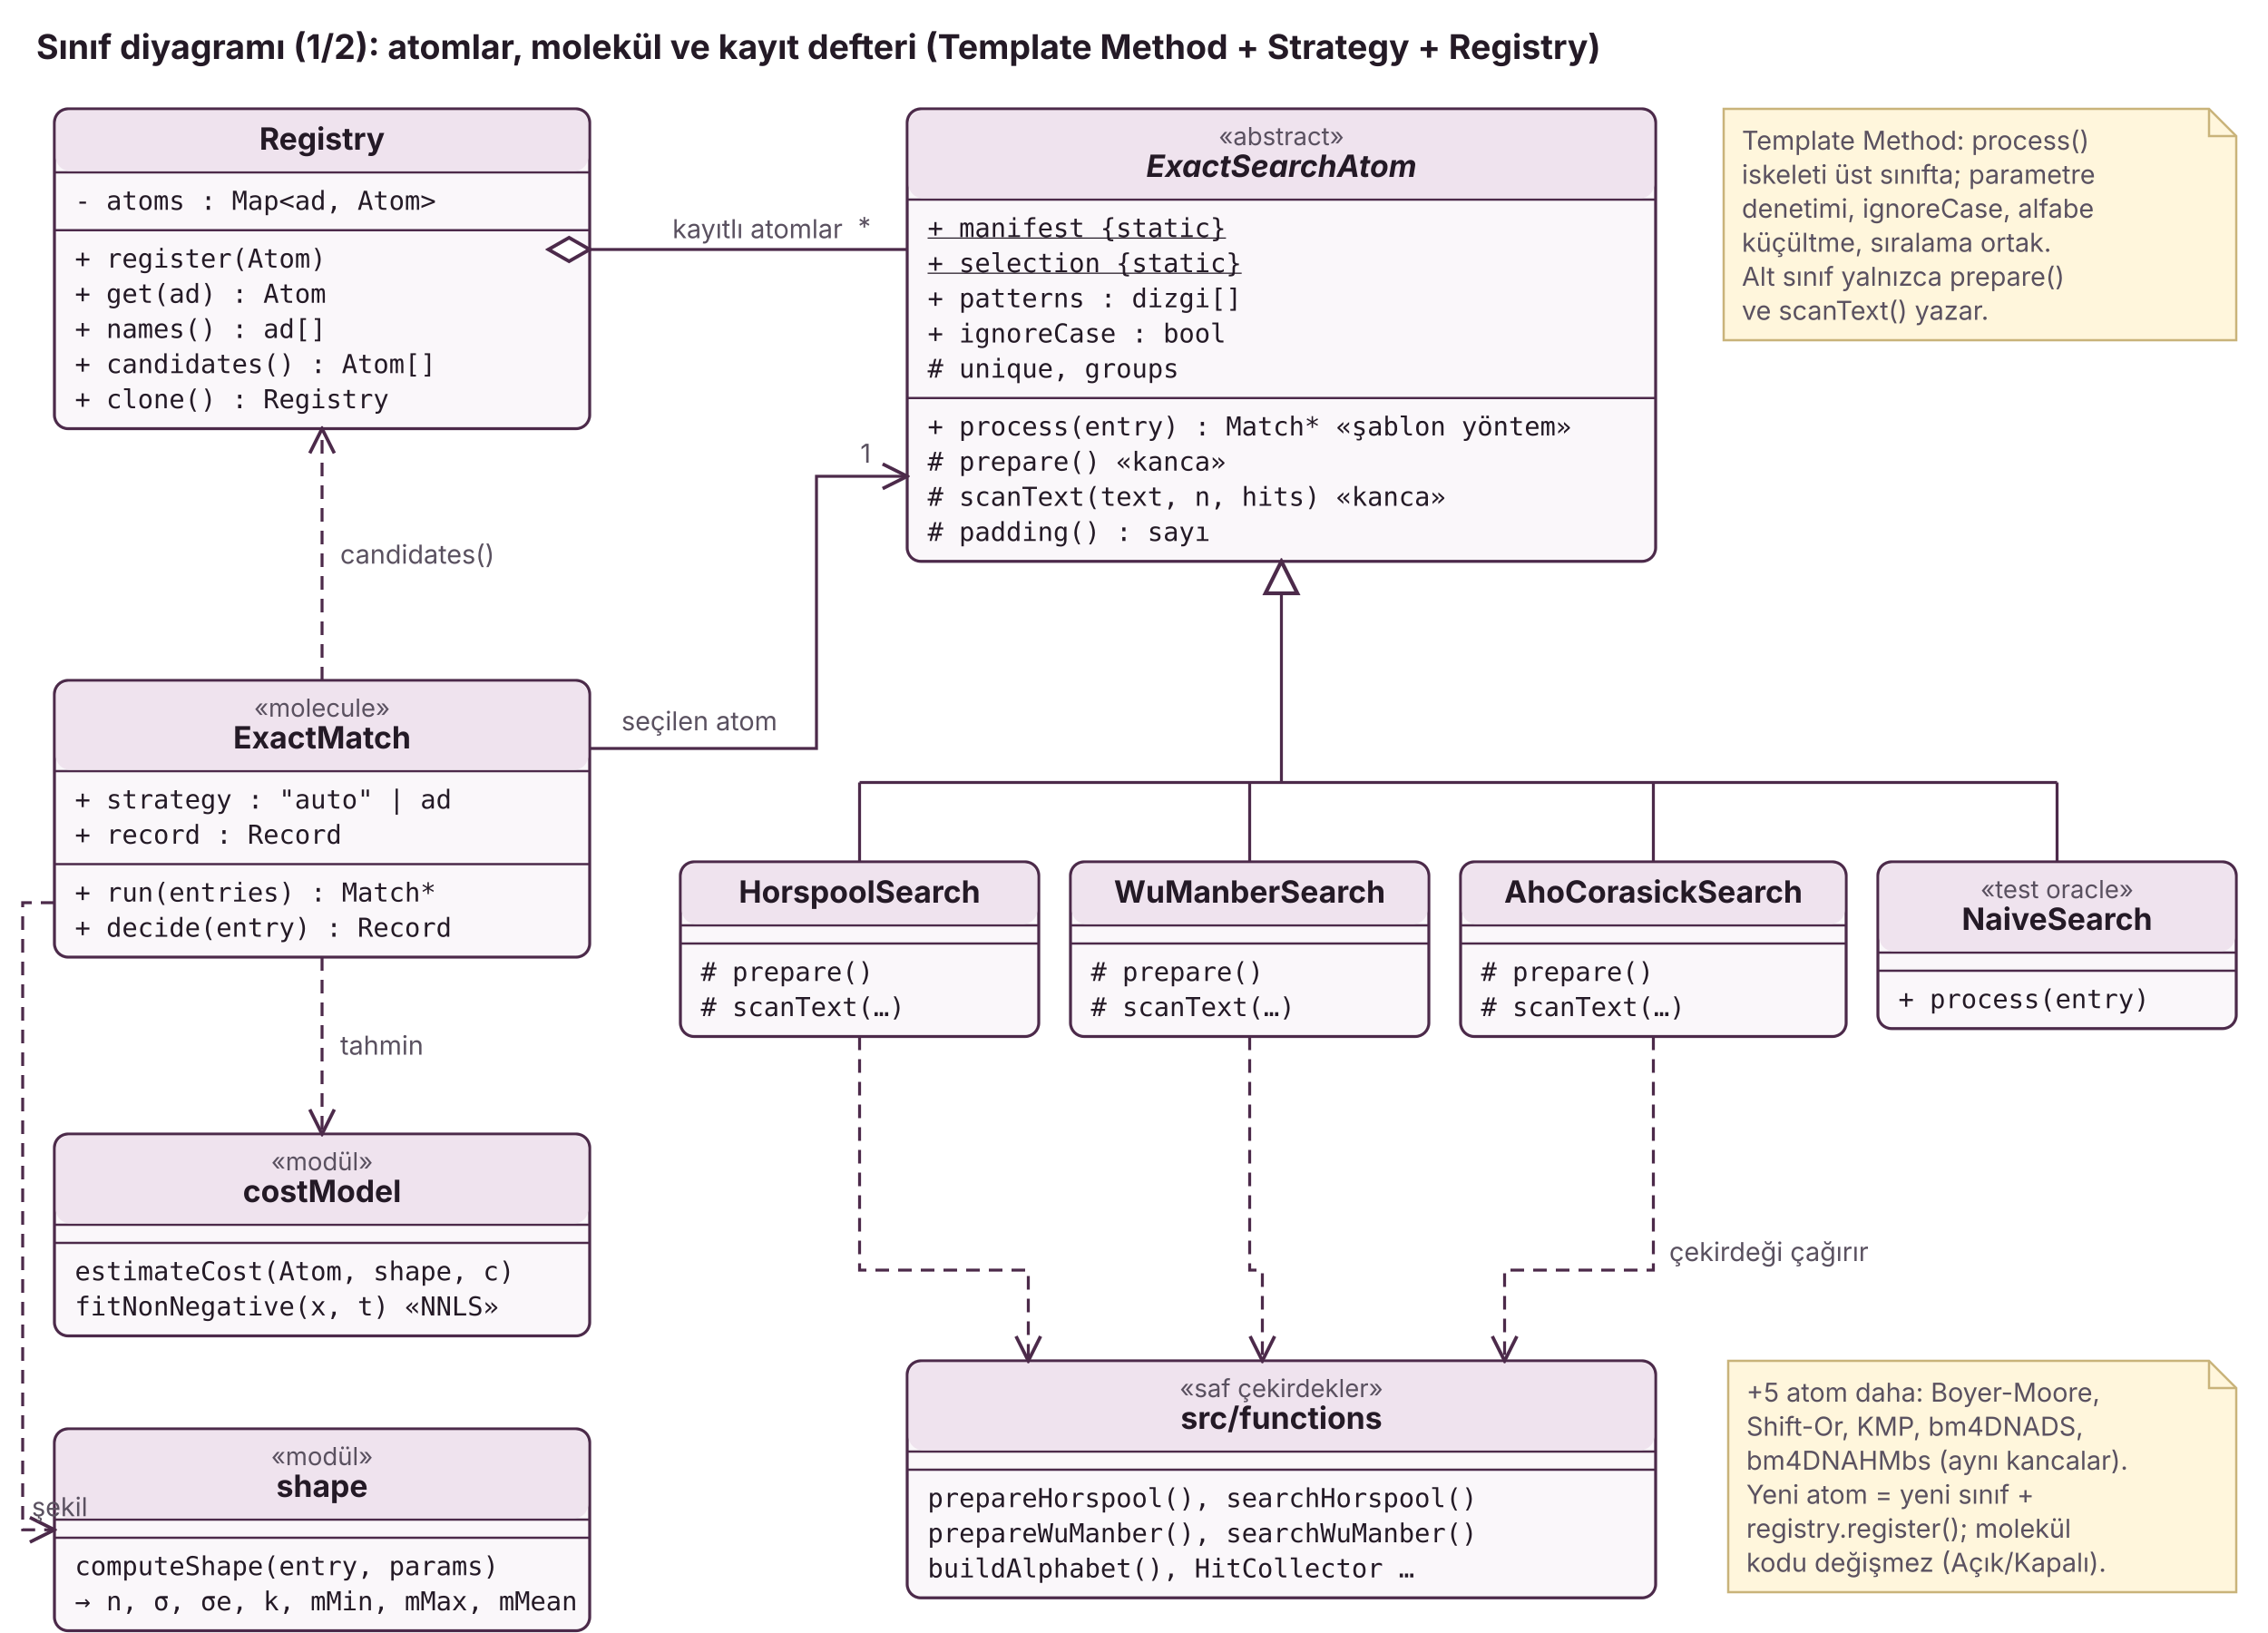
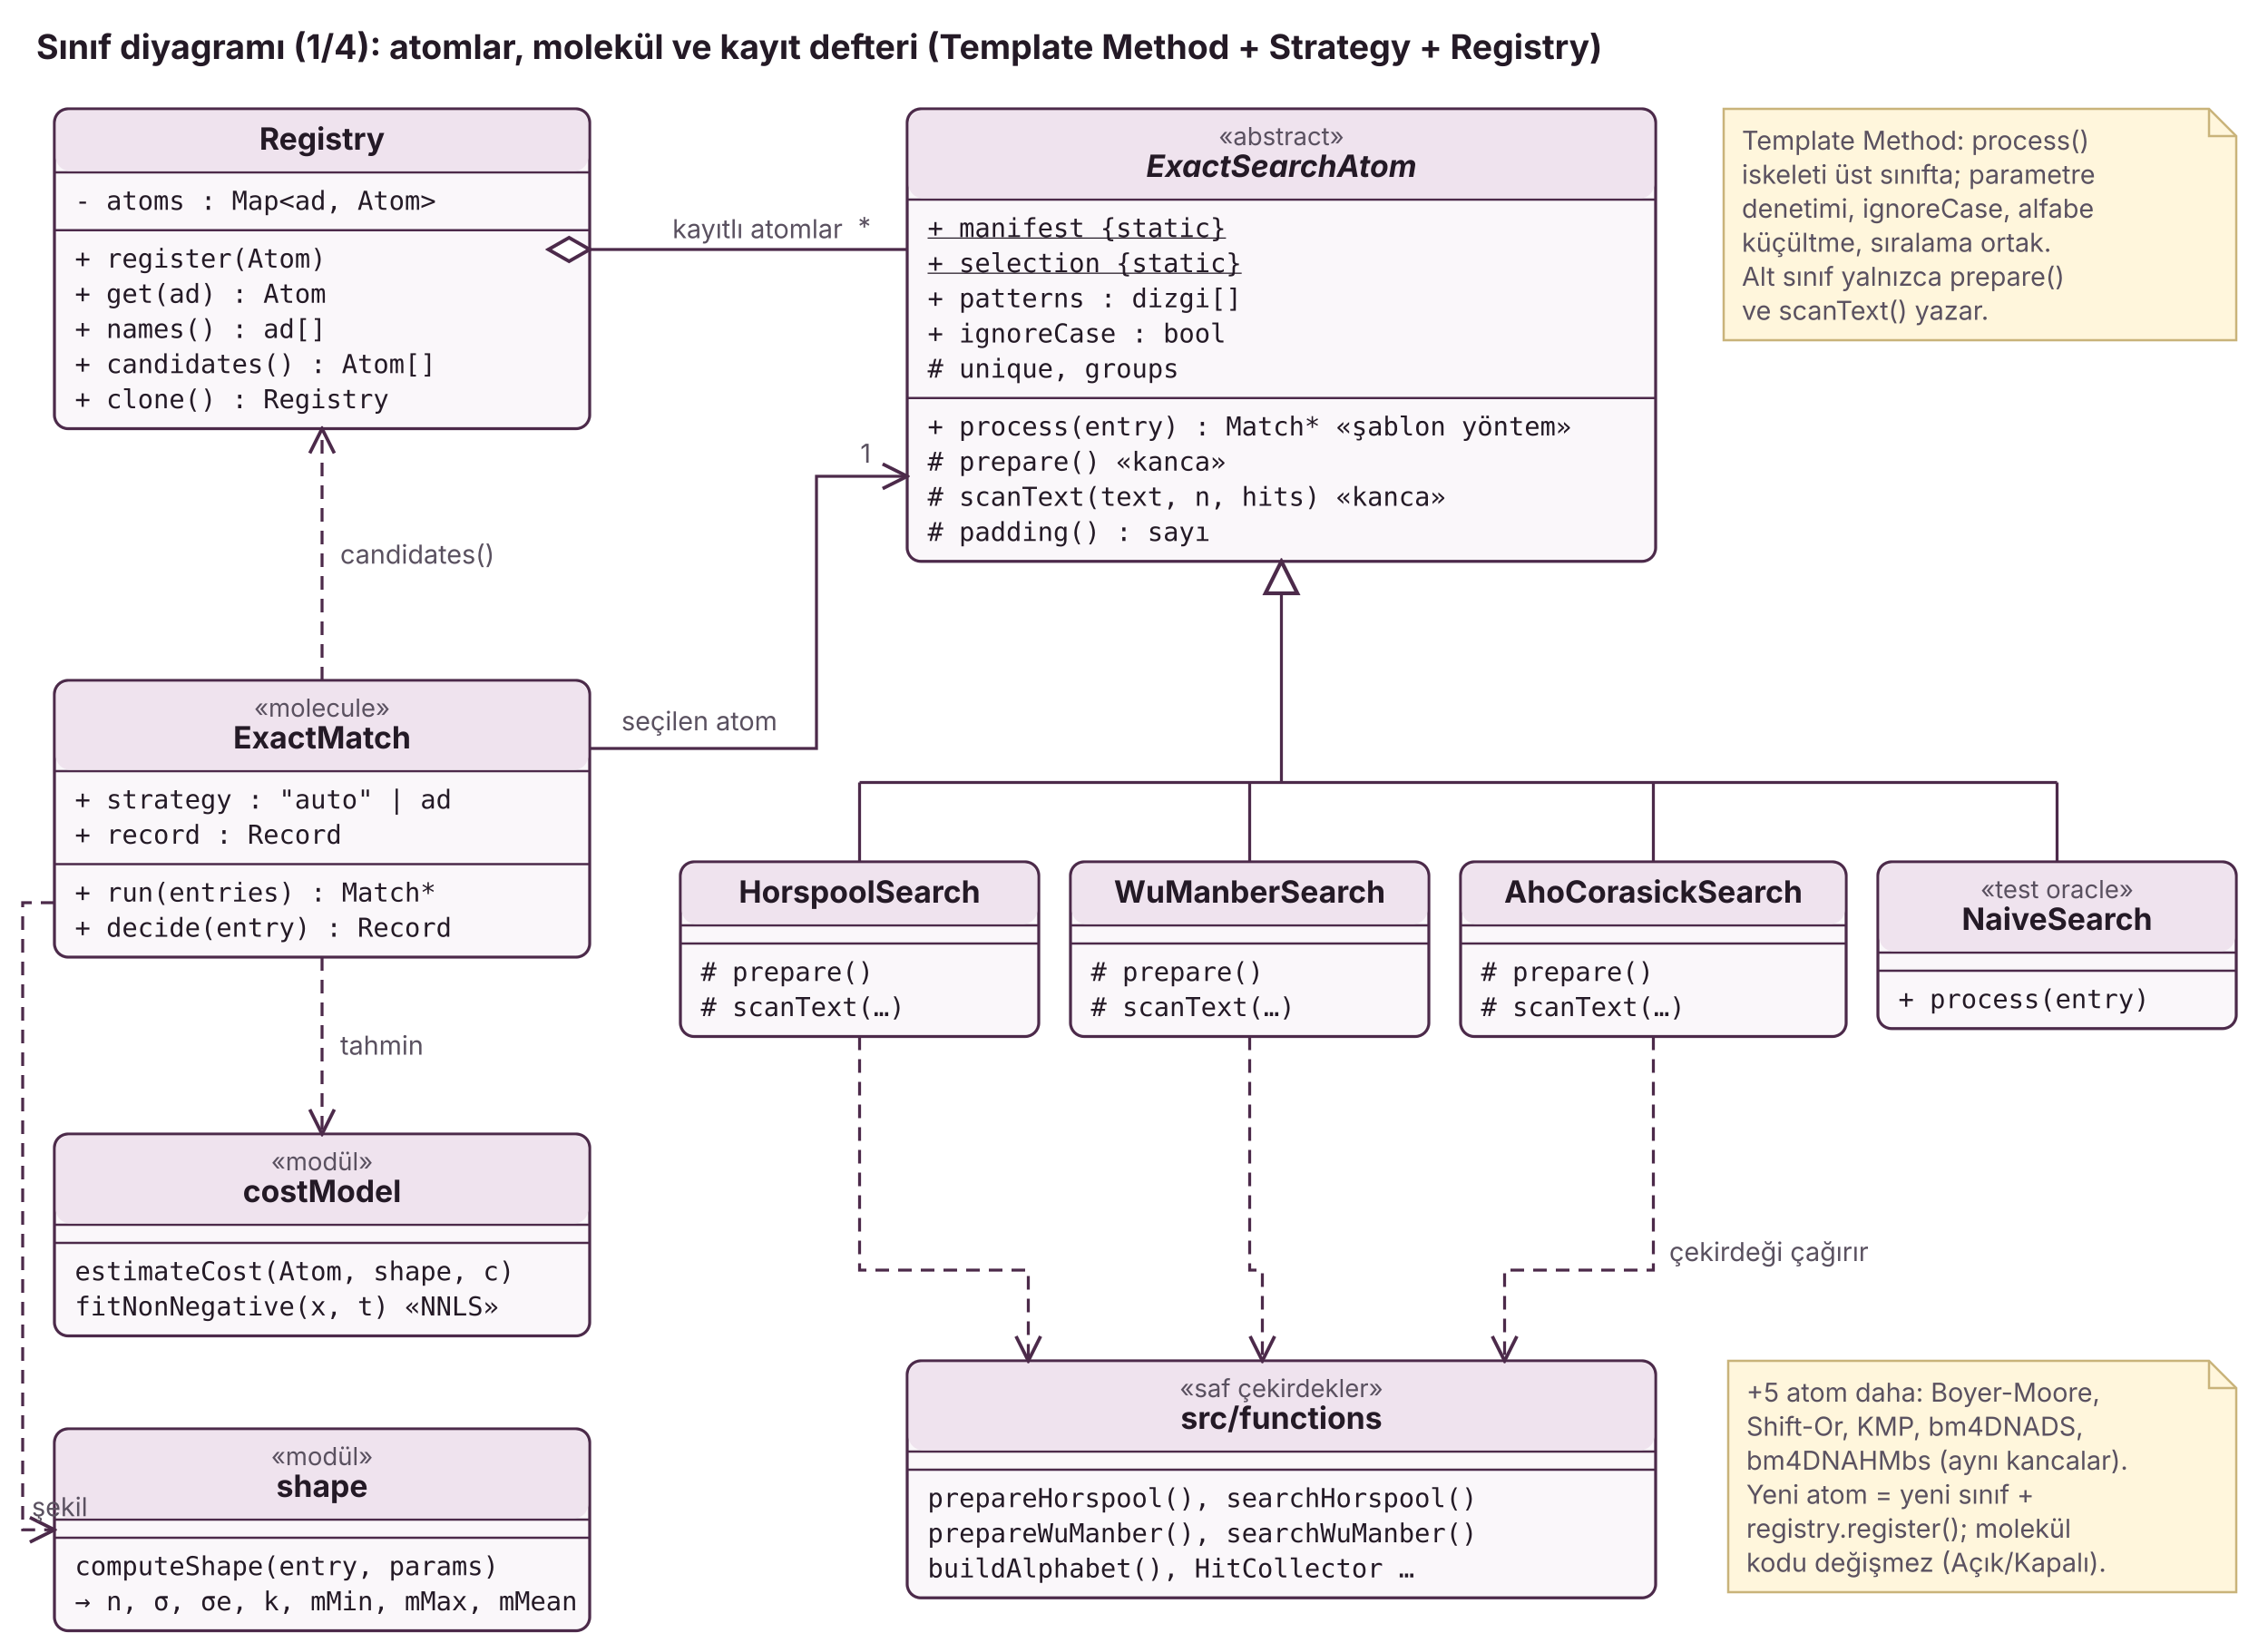
- <svg xmlns="http://www.w3.org/2000/svg" viewBox="0 0 1000 720" width="1000" height="720" role="img" aria-label="Sınıf diyagramı (1/2): atomlar, molekül ve kayıt defteri (Template Method + Strategy + Registry)">
+ <svg xmlns="http://www.w3.org/2000/svg" viewBox="0 0 1000 720" width="1000" height="720" role="img" aria-label="Sınıf diyagramı (1/4): atomlar, molekül ve kayıt defteri (Template Method + Strategy + Registry)">
  <defs>
    <marker id="tri" viewBox="0 0 12 12" refX="11" refY="6" markerWidth="13" markerHeight="13" orient="auto-start-reverse">
      <path d="M1 1 L11 6 L1 11 Z" fill="#fff" stroke="#4c2a4a" stroke-width="1.2" />
    </marker>
    <marker id="open" viewBox="0 0 12 12" refX="11" refY="6" markerWidth="10" markerHeight="10" orient="auto-start-reverse">
      <path d="M1 1 L11 6 L1 11" fill="none" stroke="#4c2a4a" stroke-width="1.4" />
    </marker>
    <marker id="solid" viewBox="0 0 12 12" refX="11" refY="6" markerWidth="9" markerHeight="9" orient="auto-start-reverse">
      <path d="M1 1 L11 6 L1 11 Z" fill="#4c2a4a" />
    </marker>
    <marker id="dia" viewBox="0 0 16 10" refX="1" refY="5" markerWidth="16" markerHeight="10" orient="auto-start-reverse">
      <path d="M1 5 L8 1 L15 5 L8 9 Z" fill="#fff" stroke="#4c2a4a" stroke-width="1.2" />
    </marker>
    <marker id="diaf" viewBox="0 0 16 10" refX="1" refY="5" markerWidth="16" markerHeight="10" orient="auto-start-reverse">
      <path d="M1 5 L8 1 L15 5 L8 9 Z" fill="#4c2a4a" />
    </marker>
  </defs>
  <rect width="1000" height="720" fill="#ffffff" />
-   <text x="16" y="26" font-family="Inter, Segoe UI, DejaVu Sans, Helvetica, Arial, sans-serif" font-size="15" font-weight="700" text-anchor="start" fill="#241a26">Sınıf diyagramı (1/2): atomlar, molekül ve kayıt defteri (Template Method + Strategy + Registry)</text>
+   <text x="16" y="26" font-family="Inter, Segoe UI, DejaVu Sans, Helvetica, Arial, sans-serif" font-size="15" font-weight="700" text-anchor="start" fill="#241a26">Sınıf diyagramı (1/4): atomlar, molekül ve kayıt defteri (Template Method + Strategy + Registry)</text>
  <rect x="24" y="48" width="236" height="141" rx="6" fill="#faf7fa" stroke="#4c2a4a" stroke-width="1.3" />
  <path d="M 24 76 L 260 76" stroke="#4c2a4a" stroke-width="1" />
  <rect x="24.65" y="48.65" width="234.7" height="26.7" rx="6" fill="#efe3ee" />
  <text x="142" y="66" font-family="Inter, Segoe UI, DejaVu Sans, Helvetica, Arial, sans-serif" font-size="13.5" font-weight="700" text-anchor="middle" fill="#241a26">Registry</text>
  <text x="33" y="92.5" font-family="JetBrains Mono, DejaVu Sans Mono, Consolas, monospace" font-size="11.5" font-weight="400" text-anchor="start" fill="#241a26">- atoms : Map&lt;ad, Atom&gt;</text>
  <path d="M 24 101.5 L 260 101.5" stroke="#4c2a4a" stroke-width="1" />
  <text x="33" y="118" font-family="JetBrains Mono, DejaVu Sans Mono, Consolas, monospace" font-size="11.5" font-weight="400" text-anchor="start" fill="#241a26">+ register(Atom)</text>
  <text x="33" y="133.5" font-family="JetBrains Mono, DejaVu Sans Mono, Consolas, monospace" font-size="11.5" font-weight="400" text-anchor="start" fill="#241a26">+ get(ad) : Atom</text>
  <text x="33" y="149" font-family="JetBrains Mono, DejaVu Sans Mono, Consolas, monospace" font-size="11.5" font-weight="400" text-anchor="start" fill="#241a26">+ names() : ad[]</text>
  <text x="33" y="164.5" font-family="JetBrains Mono, DejaVu Sans Mono, Consolas, monospace" font-size="11.5" font-weight="400" text-anchor="start" fill="#241a26">+ candidates() : Atom[]</text>
  <text x="33" y="180" font-family="JetBrains Mono, DejaVu Sans Mono, Consolas, monospace" font-size="11.5" font-weight="400" text-anchor="start" fill="#241a26">+ clone() : Registry</text>
  <rect x="400" y="48" width="330" height="199.5" rx="6" fill="#faf7fa" stroke="#4c2a4a" stroke-width="1.3" />
  <path d="M 400 88 L 730 88" stroke="#4c2a4a" stroke-width="1" />
  <rect x="400.65" y="48.65" width="328.7" height="38.7" rx="6" fill="#efe3ee" />
  <text x="565" y="64" font-family="Inter, Segoe UI, DejaVu Sans, Helvetica, Arial, sans-serif" font-size="11" font-weight="400" text-anchor="middle" fill="#5a5160">«abstract»</text>
  <text x="565" y="78" font-family="Inter, Segoe UI, DejaVu Sans, Helvetica, Arial, sans-serif" font-size="13.5" font-weight="700" text-anchor="middle" fill="#241a26" font-style="italic">ExactSearchAtom</text>
  <text x="409" y="104.5" font-family="JetBrains Mono, DejaVu Sans Mono, Consolas, monospace" font-size="11.5" font-weight="400" text-anchor="start" fill="#241a26" text-decoration="underline">+ manifest {static}</text>
  <text x="409" y="120" font-family="JetBrains Mono, DejaVu Sans Mono, Consolas, monospace" font-size="11.5" font-weight="400" text-anchor="start" fill="#241a26" text-decoration="underline">+ selection {static}</text>
  <text x="409" y="135.5" font-family="JetBrains Mono, DejaVu Sans Mono, Consolas, monospace" font-size="11.5" font-weight="400" text-anchor="start" fill="#241a26">+ patterns : dizgi[]</text>
  <text x="409" y="151" font-family="JetBrains Mono, DejaVu Sans Mono, Consolas, monospace" font-size="11.5" font-weight="400" text-anchor="start" fill="#241a26">+ ignoreCase : bool</text>
  <text x="409" y="166.5" font-family="JetBrains Mono, DejaVu Sans Mono, Consolas, monospace" font-size="11.5" font-weight="400" text-anchor="start" fill="#241a26"># unique, groups</text>
  <path d="M 400 175.5 L 730 175.5" stroke="#4c2a4a" stroke-width="1" />
  <text x="409" y="192" font-family="JetBrains Mono, DejaVu Sans Mono, Consolas, monospace" font-size="11.5" font-weight="400" text-anchor="start" fill="#241a26">+ process(entry) : Match*  «şablon yöntem»</text>
  <text x="409" y="207.5" font-family="JetBrains Mono, DejaVu Sans Mono, Consolas, monospace" font-size="11.5" font-weight="400" text-anchor="start" fill="#241a26"># prepare()  «kanca»</text>
  <text x="409" y="223" font-family="JetBrains Mono, DejaVu Sans Mono, Consolas, monospace" font-size="11.5" font-weight="400" text-anchor="start" fill="#241a26"># scanText(text, n, hits)  «kanca»</text>
  <text x="409" y="238.5" font-family="JetBrains Mono, DejaVu Sans Mono, Consolas, monospace" font-size="11.5" font-weight="400" text-anchor="start" fill="#241a26"># padding() : sayı</text>
  <rect x="24" y="300" width="236" height="122" rx="6" fill="#faf7fa" stroke="#4c2a4a" stroke-width="1.3" />
  <path d="M 24 340 L 260 340" stroke="#4c2a4a" stroke-width="1" />
  <rect x="24.65" y="300.65" width="234.7" height="38.7" rx="6" fill="#efe3ee" />
  <text x="142" y="316" font-family="Inter, Segoe UI, DejaVu Sans, Helvetica, Arial, sans-serif" font-size="11" font-weight="400" text-anchor="middle" fill="#5a5160">«molecule»</text>
  <text x="142" y="330" font-family="Inter, Segoe UI, DejaVu Sans, Helvetica, Arial, sans-serif" font-size="13.5" font-weight="700" text-anchor="middle" fill="#241a26">ExactMatch</text>
  <text x="33" y="356.5" font-family="JetBrains Mono, DejaVu Sans Mono, Consolas, monospace" font-size="11.5" font-weight="400" text-anchor="start" fill="#241a26">+ strategy : "auto" | ad</text>
  <text x="33" y="372" font-family="JetBrains Mono, DejaVu Sans Mono, Consolas, monospace" font-size="11.5" font-weight="400" text-anchor="start" fill="#241a26">+ record : Record</text>
  <path d="M 24 381 L 260 381" stroke="#4c2a4a" stroke-width="1" />
  <text x="33" y="397.5" font-family="JetBrains Mono, DejaVu Sans Mono, Consolas, monospace" font-size="11.5" font-weight="400" text-anchor="start" fill="#241a26">+ run(entries) : Match*</text>
  <text x="33" y="413" font-family="JetBrains Mono, DejaVu Sans Mono, Consolas, monospace" font-size="11.5" font-weight="400" text-anchor="start" fill="#241a26">+ decide(entry) : Record</text>
  <rect x="24" y="500" width="236" height="89" rx="6" fill="#faf7fa" stroke="#4c2a4a" stroke-width="1.3" />
  <path d="M 24 540 L 260 540" stroke="#4c2a4a" stroke-width="1" />
  <rect x="24.65" y="500.65" width="234.7" height="38.7" rx="6" fill="#efe3ee" />
  <text x="142" y="516" font-family="Inter, Segoe UI, DejaVu Sans, Helvetica, Arial, sans-serif" font-size="11" font-weight="400" text-anchor="middle" fill="#5a5160">«modül»</text>
  <text x="142" y="530" font-family="Inter, Segoe UI, DejaVu Sans, Helvetica, Arial, sans-serif" font-size="13.5" font-weight="700" text-anchor="middle" fill="#241a26">costModel</text>
  <path d="M 24 548 L 260 548" stroke="#4c2a4a" stroke-width="1" />
  <text x="33" y="564.5" font-family="JetBrains Mono, DejaVu Sans Mono, Consolas, monospace" font-size="11.5" font-weight="400" text-anchor="start" fill="#241a26">estimateCost(Atom, shape, c)</text>
  <text x="33" y="580" font-family="JetBrains Mono, DejaVu Sans Mono, Consolas, monospace" font-size="11.5" font-weight="400" text-anchor="start" fill="#241a26">fitNonNegative(x, t)  «NNLS»</text>
  <rect x="24" y="630" width="236" height="89" rx="6" fill="#faf7fa" stroke="#4c2a4a" stroke-width="1.3" />
  <path d="M 24 670 L 260 670" stroke="#4c2a4a" stroke-width="1" />
  <rect x="24.65" y="630.65" width="234.7" height="38.7" rx="6" fill="#efe3ee" />
  <text x="142" y="646" font-family="Inter, Segoe UI, DejaVu Sans, Helvetica, Arial, sans-serif" font-size="11" font-weight="400" text-anchor="middle" fill="#5a5160">«modül»</text>
  <text x="142" y="660" font-family="Inter, Segoe UI, DejaVu Sans, Helvetica, Arial, sans-serif" font-size="13.5" font-weight="700" text-anchor="middle" fill="#241a26">shape</text>
  <path d="M 24 678 L 260 678" stroke="#4c2a4a" stroke-width="1" />
  <text x="33" y="694.5" font-family="JetBrains Mono, DejaVu Sans Mono, Consolas, monospace" font-size="11.5" font-weight="400" text-anchor="start" fill="#241a26">computeShape(entry, params)</text>
  <text x="33" y="710" font-family="JetBrains Mono, DejaVu Sans Mono, Consolas, monospace" font-size="11.5" font-weight="400" text-anchor="start" fill="#241a26">→ n, σ, σe, k, mMin, mMax, mMean</text>
  <rect x="300" y="380" width="158" height="77" rx="6" fill="#faf7fa" stroke="#4c2a4a" stroke-width="1.3" />
  <path d="M 300 408 L 458 408" stroke="#4c2a4a" stroke-width="1" />
  <rect x="300.65" y="380.65" width="156.7" height="26.7" rx="6" fill="#efe3ee" />
  <text x="379" y="398" font-family="Inter, Segoe UI, DejaVu Sans, Helvetica, Arial, sans-serif" font-size="13.5" font-weight="700" text-anchor="middle" fill="#241a26">HorspoolSearch</text>
  <path d="M 300 416 L 458 416" stroke="#4c2a4a" stroke-width="1" />
  <text x="309" y="432.5" font-family="JetBrains Mono, DejaVu Sans Mono, Consolas, monospace" font-size="11.5" font-weight="400" text-anchor="start" fill="#241a26"># prepare()</text>
  <text x="309" y="448" font-family="JetBrains Mono, DejaVu Sans Mono, Consolas, monospace" font-size="11.5" font-weight="400" text-anchor="start" fill="#241a26"># scanText(…)</text>
  <rect x="472" y="380" width="158" height="77" rx="6" fill="#faf7fa" stroke="#4c2a4a" stroke-width="1.3" />
  <path d="M 472 408 L 630 408" stroke="#4c2a4a" stroke-width="1" />
  <rect x="472.65" y="380.65" width="156.7" height="26.7" rx="6" fill="#efe3ee" />
  <text x="551" y="398" font-family="Inter, Segoe UI, DejaVu Sans, Helvetica, Arial, sans-serif" font-size="13.5" font-weight="700" text-anchor="middle" fill="#241a26">WuManberSearch</text>
  <path d="M 472 416 L 630 416" stroke="#4c2a4a" stroke-width="1" />
  <text x="481" y="432.5" font-family="JetBrains Mono, DejaVu Sans Mono, Consolas, monospace" font-size="11.5" font-weight="400" text-anchor="start" fill="#241a26"># prepare()</text>
  <text x="481" y="448" font-family="JetBrains Mono, DejaVu Sans Mono, Consolas, monospace" font-size="11.5" font-weight="400" text-anchor="start" fill="#241a26"># scanText(…)</text>
  <rect x="644" y="380" width="170" height="77" rx="6" fill="#faf7fa" stroke="#4c2a4a" stroke-width="1.3" />
  <path d="M 644 408 L 814 408" stroke="#4c2a4a" stroke-width="1" />
  <rect x="644.65" y="380.65" width="168.7" height="26.7" rx="6" fill="#efe3ee" />
  <text x="729" y="398" font-family="Inter, Segoe UI, DejaVu Sans, Helvetica, Arial, sans-serif" font-size="13.5" font-weight="700" text-anchor="middle" fill="#241a26">AhoCorasickSearch</text>
  <path d="M 644 416 L 814 416" stroke="#4c2a4a" stroke-width="1" />
  <text x="653" y="432.5" font-family="JetBrains Mono, DejaVu Sans Mono, Consolas, monospace" font-size="11.5" font-weight="400" text-anchor="start" fill="#241a26"># prepare()</text>
  <text x="653" y="448" font-family="JetBrains Mono, DejaVu Sans Mono, Consolas, monospace" font-size="11.5" font-weight="400" text-anchor="start" fill="#241a26"># scanText(…)</text>
  <rect x="828" y="380" width="158" height="73.5" rx="6" fill="#faf7fa" stroke="#4c2a4a" stroke-width="1.3" />
  <path d="M 828 420 L 986 420" stroke="#4c2a4a" stroke-width="1" />
  <rect x="828.65" y="380.65" width="156.7" height="38.7" rx="6" fill="#efe3ee" />
  <text x="907" y="396" font-family="Inter, Segoe UI, DejaVu Sans, Helvetica, Arial, sans-serif" font-size="11" font-weight="400" text-anchor="middle" fill="#5a5160">«test oracle»</text>
  <text x="907" y="410" font-family="Inter, Segoe UI, DejaVu Sans, Helvetica, Arial, sans-serif" font-size="13.5" font-weight="700" text-anchor="middle" fill="#241a26">NaiveSearch</text>
  <path d="M 828 428 L 986 428" stroke="#4c2a4a" stroke-width="1" />
  <text x="837" y="444.5" font-family="JetBrains Mono, DejaVu Sans Mono, Consolas, monospace" font-size="11.5" font-weight="400" text-anchor="start" fill="#241a26">+ process(entry)</text>
  <rect x="400" y="600" width="330" height="104.5" rx="6" fill="#faf7fa" stroke="#4c2a4a" stroke-width="1.3" />
  <path d="M 400 640 L 730 640" stroke="#4c2a4a" stroke-width="1" />
  <rect x="400.65" y="600.65" width="328.7" height="38.7" rx="6" fill="#efe3ee" />
  <text x="565" y="616" font-family="Inter, Segoe UI, DejaVu Sans, Helvetica, Arial, sans-serif" font-size="11" font-weight="400" text-anchor="middle" fill="#5a5160">«saf çekirdekler»</text>
  <text x="565" y="630" font-family="Inter, Segoe UI, DejaVu Sans, Helvetica, Arial, sans-serif" font-size="13.5" font-weight="700" text-anchor="middle" fill="#241a26">src/functions</text>
  <path d="M 400 648 L 730 648" stroke="#4c2a4a" stroke-width="1" />
  <text x="409" y="664.5" font-family="JetBrains Mono, DejaVu Sans Mono, Consolas, monospace" font-size="11.5" font-weight="400" text-anchor="start" fill="#241a26">prepareHorspool(), searchHorspool()</text>
  <text x="409" y="680" font-family="JetBrains Mono, DejaVu Sans Mono, Consolas, monospace" font-size="11.5" font-weight="400" text-anchor="start" fill="#241a26">prepareWuManber(), searchWuManber()</text>
  <text x="409" y="695.5" font-family="JetBrains Mono, DejaVu Sans Mono, Consolas, monospace" font-size="11.5" font-weight="400" text-anchor="start" fill="#241a26">buildAlphabet(), HitCollector …</text>
  <path d="M 379 345 L 907 345" stroke="#4c2a4a" stroke-width="1.3" />
  <path d="M 379 380 L 379 345" stroke="#4c2a4a" stroke-width="1.3" />
  <path d="M 551 380 L 551 345" stroke="#4c2a4a" stroke-width="1.3" />
  <path d="M 729 380 L 729 345" stroke="#4c2a4a" stroke-width="1.3" />
  <path d="M 907 380 L 907 345" stroke="#4c2a4a" stroke-width="1.3" />
  <path d="M 565 345 L 565 247.5" fill="none" stroke="#4c2a4a" stroke-width="1.3" marker-end="url(#tri)" />
  <path d="M 260 110 L 400 110" fill="none" stroke="#4c2a4a" stroke-width="1.3" marker-start="url(#dia)" />
  <text x="334" y="105" font-family="Inter, Segoe UI, DejaVu Sans, Helvetica, Arial, sans-serif" font-size="11.5" font-weight="400" text-anchor="middle" fill="#5a5160">kayıtlı atomlar</text>
  <text x="384" y="104" font-family="Inter, Segoe UI, DejaVu Sans, Helvetica, Arial, sans-serif" font-size="11.5" font-weight="400" text-anchor="end" fill="#5a5160">*</text>
  <path d="M 142 300 L 142 189" fill="none" stroke="#4c2a4a" stroke-width="1.3" stroke-dasharray="6 4" marker-end="url(#open)" />
  <text x="150" y="248.5" font-family="Inter, Segoe UI, DejaVu Sans, Helvetica, Arial, sans-serif" font-size="11.5" font-weight="400" text-anchor="start" fill="#5a5160">candidates()</text>
  <path d="M 260 330 L 360 330 L 360 210 L 400 210" fill="none" stroke="#4c2a4a" stroke-width="1.3" marker-end="url(#open)" />
  <text x="274" y="322" font-family="Inter, Segoe UI, DejaVu Sans, Helvetica, Arial, sans-serif" font-size="11.5" font-weight="400" text-anchor="start" fill="#5a5160">seçilen atom</text>
  <text x="384" y="204" font-family="Inter, Segoe UI, DejaVu Sans, Helvetica, Arial, sans-serif" font-size="11.5" font-weight="400" text-anchor="end" fill="#5a5160">1</text>
  <path d="M 142 422 L 142 500" fill="none" stroke="#4c2a4a" stroke-width="1.3" stroke-dasharray="6 4" marker-end="url(#open)" />
  <text x="150" y="465" font-family="Inter, Segoe UI, DejaVu Sans, Helvetica, Arial, sans-serif" font-size="11.5" font-weight="400" text-anchor="start" fill="#5a5160">tahmin</text>
  <path d="M 24 398 L 10 398 L 10 674.5 L 24 674.5" fill="none" stroke="#4c2a4a" stroke-width="1.3" stroke-dasharray="6 4" marker-end="url(#open)" />
  <text x="14" y="668.5" font-family="Inter, Segoe UI, DejaVu Sans, Helvetica, Arial, sans-serif" font-size="11.5" font-weight="400" text-anchor="start" fill="#5a5160">şekil</text>
  <path d="M 379 457 L 379 560 L 453.4 560 L 453.4 600" fill="none" stroke="#4c2a4a" stroke-width="1.3" stroke-dasharray="6 4" marker-end="url(#open)" />
  <path d="M 551 457 L 551 560 L 556.6 560 L 556.6 600" fill="none" stroke="#4c2a4a" stroke-width="1.3" stroke-dasharray="6 4" marker-end="url(#open)" />
  <path d="M 729 457 L 729 560 L 663.4 560 L 663.4 600" fill="none" stroke="#4c2a4a" stroke-width="1.3" stroke-dasharray="6 4" marker-end="url(#open)" />
  <text x="736" y="556" font-family="Inter, Segoe UI, DejaVu Sans, Helvetica, Arial, sans-serif" font-size="11.5" font-weight="400" text-anchor="start" fill="#5a5160">çekirdeği çağırır</text>
  <path d="M 762 600 L 974 600 L 986 612 L 986 702 L 762 702 Z" fill="#fff6dc" stroke="#c9b37a" />
  <path d="M 974 600 L 974 612 L 986 612" fill="none" stroke="#c9b37a" />
  <text x="770" y="618" font-family="Inter, Segoe UI, DejaVu Sans, Helvetica, Arial, sans-serif" font-size="11.5" font-weight="400" text-anchor="start" fill="#5a5160">+5 atom daha: Boyer-Moore,</text>
  <text x="770" y="633" font-family="Inter, Segoe UI, DejaVu Sans, Helvetica, Arial, sans-serif" font-size="11.5" font-weight="400" text-anchor="start" fill="#5a5160">Shift-Or, KMP, bm4DNADS,</text>
  <text x="770" y="648" font-family="Inter, Segoe UI, DejaVu Sans, Helvetica, Arial, sans-serif" font-size="11.5" font-weight="400" text-anchor="start" fill="#5a5160">bm4DNAHMbs (aynı kancalar).</text>
  <text x="770" y="663" font-family="Inter, Segoe UI, DejaVu Sans, Helvetica, Arial, sans-serif" font-size="11.5" font-weight="400" text-anchor="start" fill="#5a5160">Yeni atom = yeni sınıf +</text>
  <text x="770" y="678" font-family="Inter, Segoe UI, DejaVu Sans, Helvetica, Arial, sans-serif" font-size="11.5" font-weight="400" text-anchor="start" fill="#5a5160">registry.register(); molekül</text>
  <text x="770" y="693" font-family="Inter, Segoe UI, DejaVu Sans, Helvetica, Arial, sans-serif" font-size="11.5" font-weight="400" text-anchor="start" fill="#5a5160">kodu değişmez (Açık/Kapalı).</text>
  <path d="M 760 48 L 974 48 L 986 60 L 986 150 L 760 150 Z" fill="#fff6dc" stroke="#c9b37a" />
  <path d="M 974 48 L 974 60 L 986 60" fill="none" stroke="#c9b37a" />
  <text x="768" y="66" font-family="Inter, Segoe UI, DejaVu Sans, Helvetica, Arial, sans-serif" font-size="11.5" font-weight="400" text-anchor="start" fill="#5a5160">Template Method: process()</text>
  <text x="768" y="81" font-family="Inter, Segoe UI, DejaVu Sans, Helvetica, Arial, sans-serif" font-size="11.5" font-weight="400" text-anchor="start" fill="#5a5160">iskeleti üst sınıfta; parametre</text>
  <text x="768" y="96" font-family="Inter, Segoe UI, DejaVu Sans, Helvetica, Arial, sans-serif" font-size="11.5" font-weight="400" text-anchor="start" fill="#5a5160">denetimi, ignoreCase, alfabe</text>
  <text x="768" y="111" font-family="Inter, Segoe UI, DejaVu Sans, Helvetica, Arial, sans-serif" font-size="11.5" font-weight="400" text-anchor="start" fill="#5a5160">küçültme, sıralama ortak.</text>
  <text x="768" y="126" font-family="Inter, Segoe UI, DejaVu Sans, Helvetica, Arial, sans-serif" font-size="11.5" font-weight="400" text-anchor="start" fill="#5a5160">Alt sınıf yalnızca prepare()</text>
  <text x="768" y="141" font-family="Inter, Segoe UI, DejaVu Sans, Helvetica, Arial, sans-serif" font-size="11.5" font-weight="400" text-anchor="start" fill="#5a5160">ve scanText() yazar.</text>
</svg>
